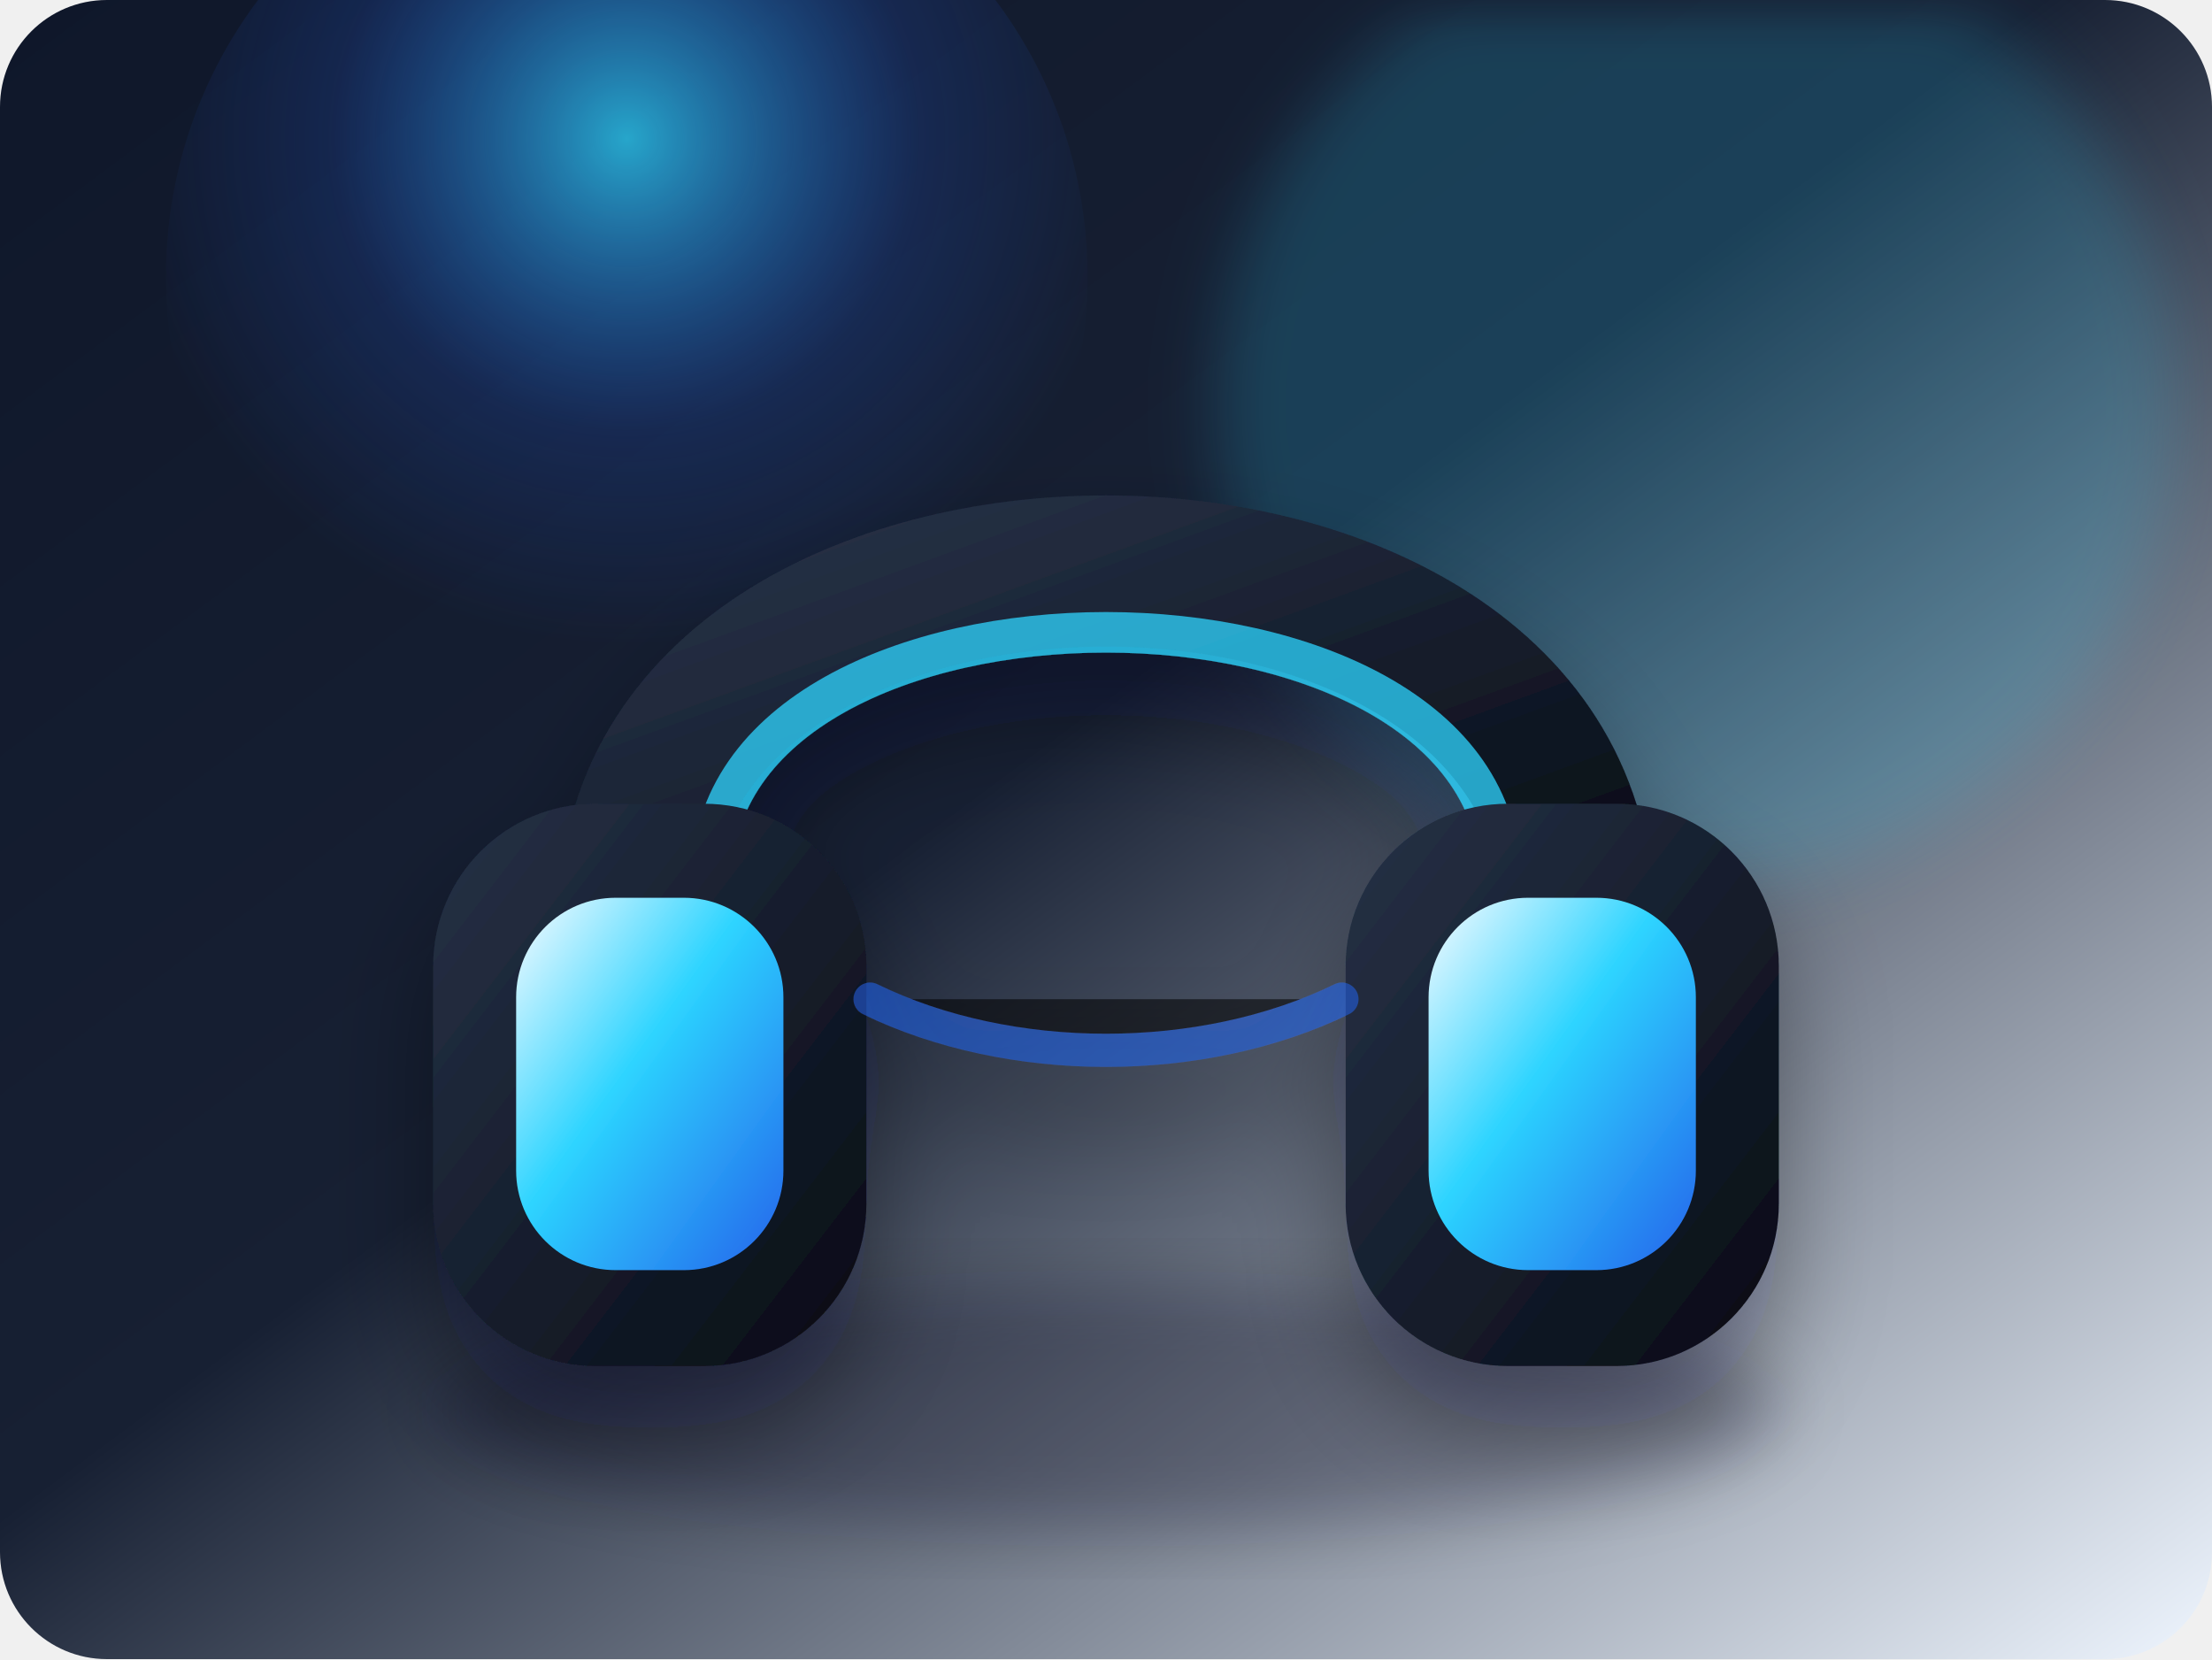
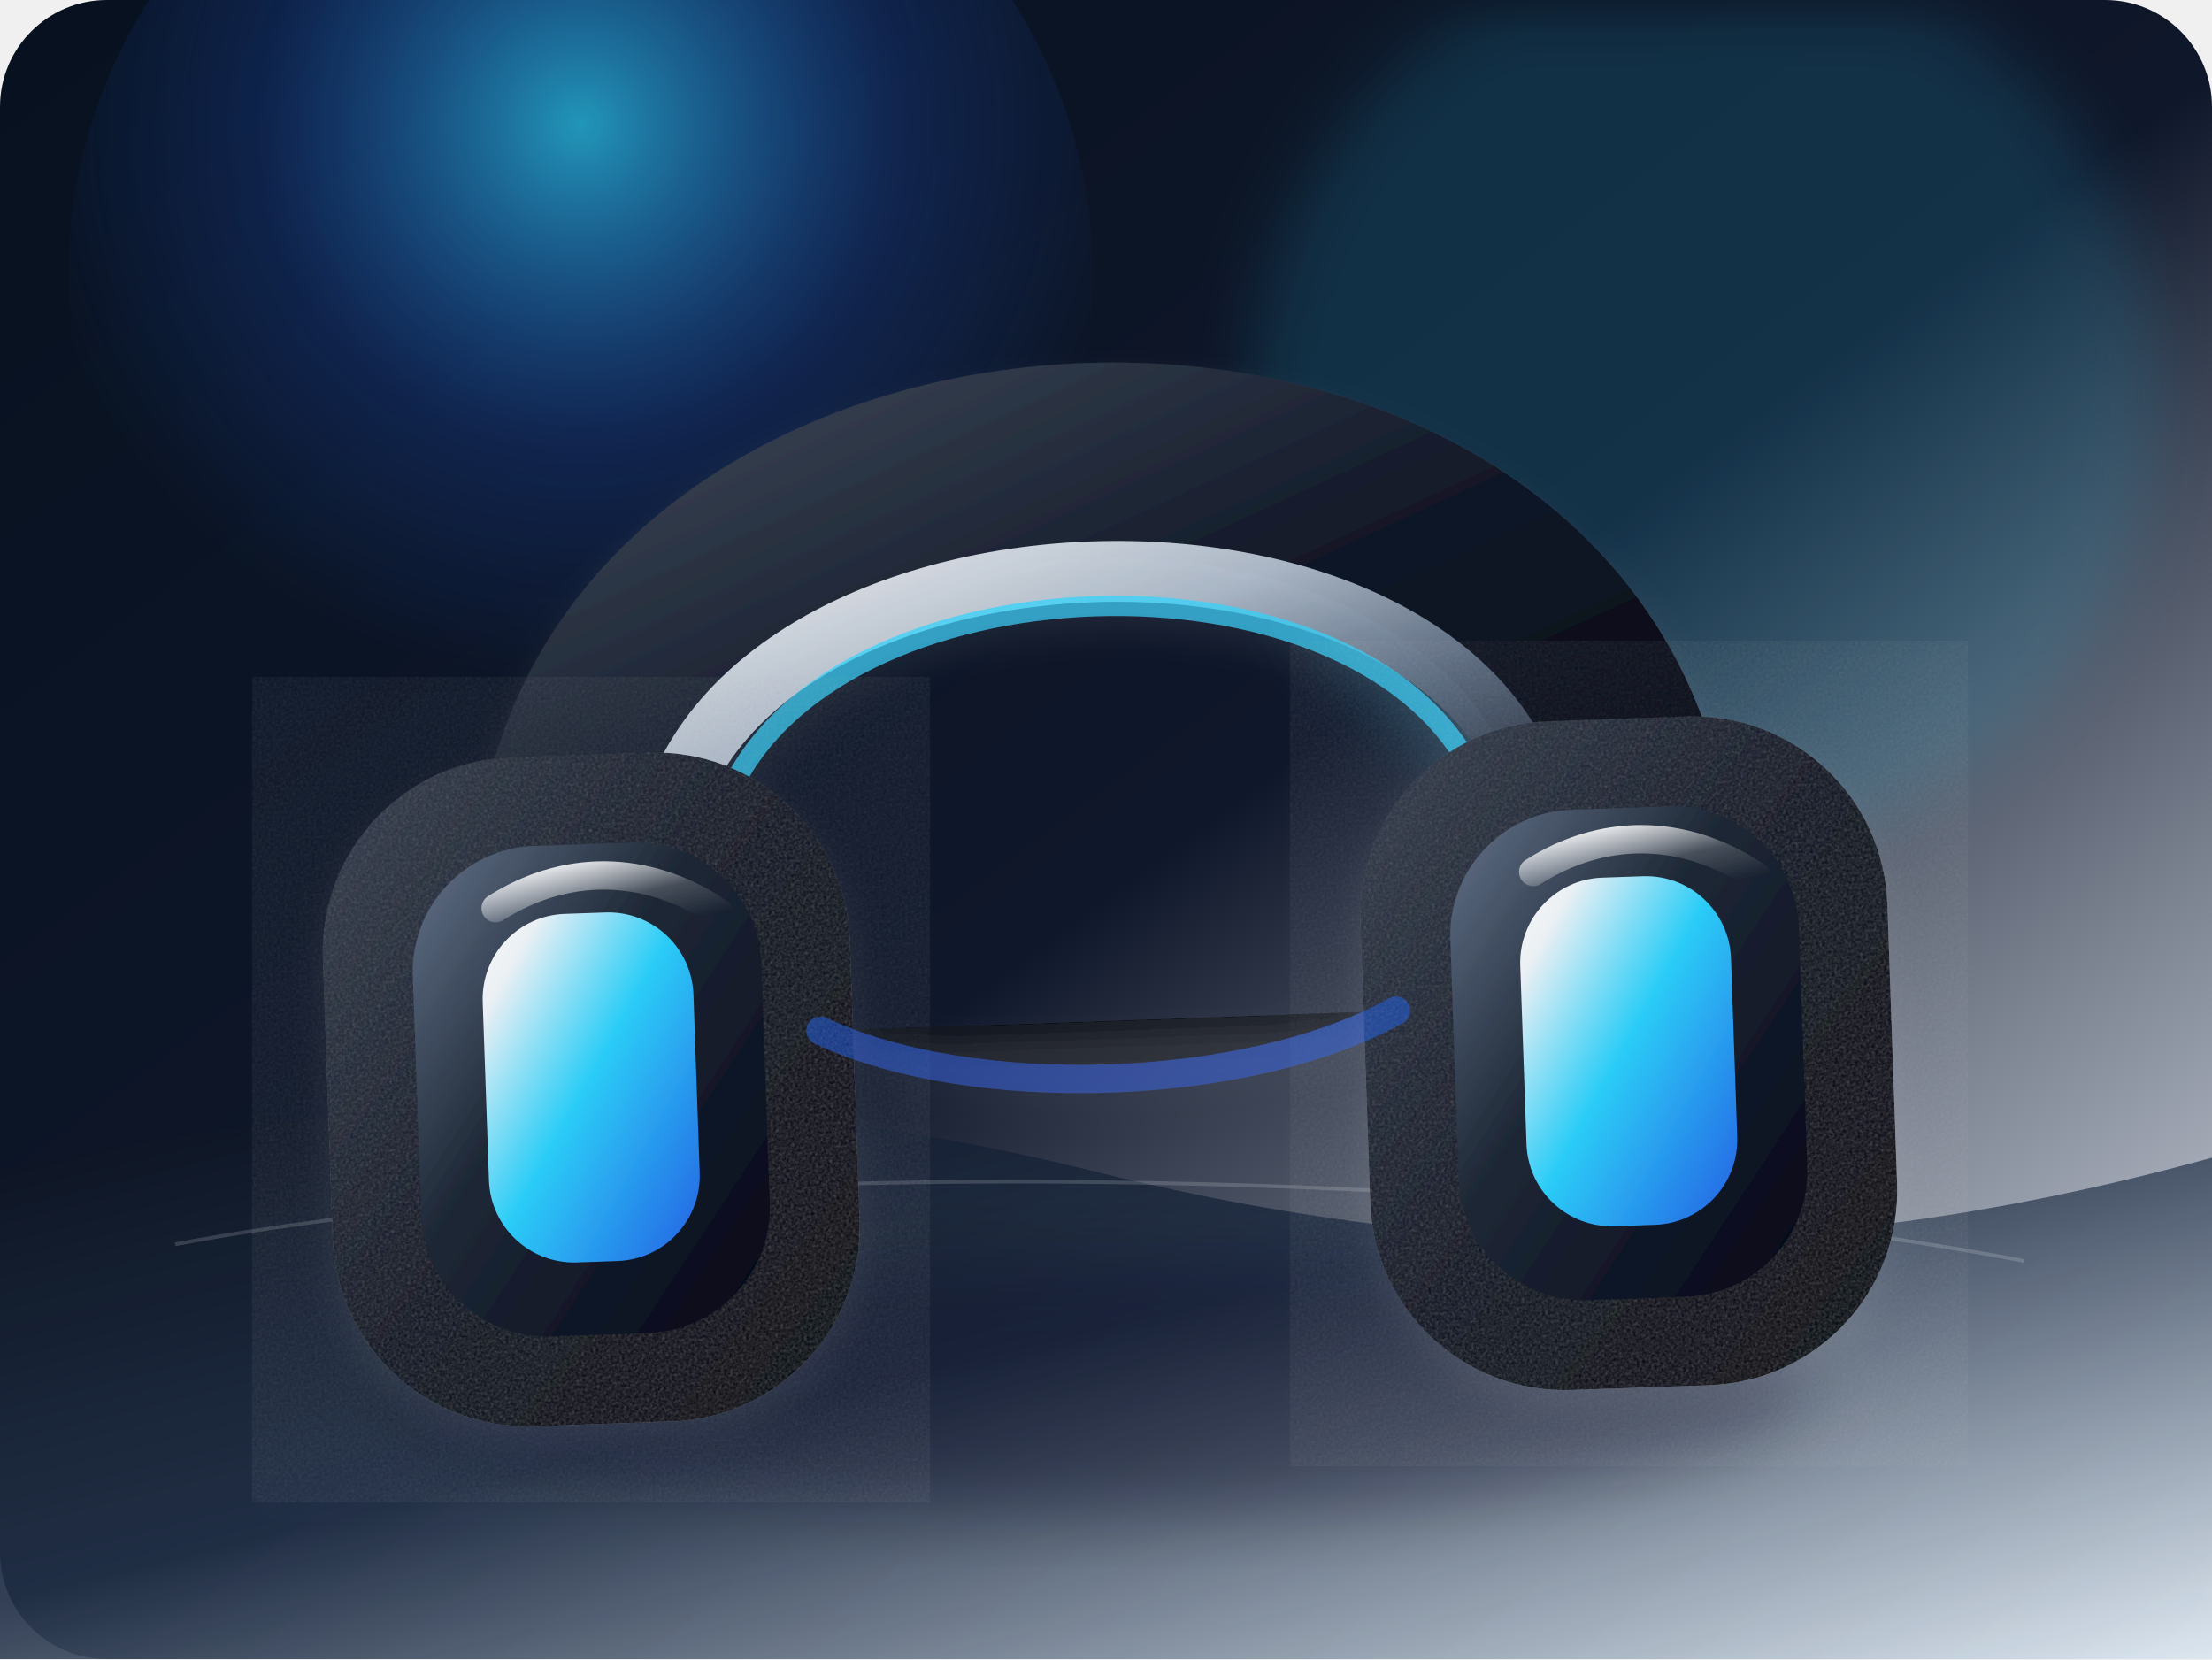
<svg xmlns="http://www.w3.org/2000/svg" width="1200" height="900" viewBox="0 0 1200 900" role="img" aria-labelledby="title desc">
  <defs>
    <linearGradient id="bg" x1="0" x2="1" y1="0" y2="1">
-       <stop offset="0%" stop-color="#0f172a" />
-       <stop offset="46%" stop-color="#172033" />
-       <stop offset="100%" stop-color="#eff6ff" />
+       <stop offset="0%" stop-color="#07111f" />
+       <stop offset="52%" stop-color="#0f172a" />
+       <stop offset="100%" stop-color="#e8eef7" />
+     </linearGradient>
+     <linearGradient id="floor" x1="0" x2="1" y1="0" y2="1">
+       <stop offset="0%" stop-color="#0b1220" />
+       <stop offset="45%" stop-color="#223047" />
+       <stop offset="100%" stop-color="#dbe6f0" />
    </linearGradient>
    <radialGradient id="halo" cx="50%" cy="35%" r="55%">
-       <stop offset="0%" stop-color="#2dd4ff" stop-opacity="0.75" />
-       <stop offset="58%" stop-color="#2563eb" stop-opacity="0.18" />
+       <stop offset="0%" stop-color="#2dd4ff" stop-opacity="0.68" />
+       <stop offset="58%" stop-color="#2563eb" stop-opacity="0.2" />
      <stop offset="100%" stop-color="#2563eb" stop-opacity="0" />
    </radialGradient>
    <linearGradient id="body" x1="0" x2="1" y1="0" y2="1">
-       <stop offset="0%" stop-color="#f8fbff" />
-       <stop offset="44%" stop-color="#2dd4ff" />
+       <stop offset="0%" stop-color="#ffffff" />
+       <stop offset="14%" stop-color="#f3f7fb" />
+       <stop offset="48%" stop-color="#2dd4ff" />
      <stop offset="100%" stop-color="#2563eb" />
    </linearGradient>
    <linearGradient id="darkBody" x1="0" x2="1" y1="0" y2="1">
-       <stop offset="0%" stop-color="#273247" />
-       <stop offset="100%" stop-color="#060b14" />
+       <stop offset="0%" stop-color="#3a465a" />
+       <stop offset="42%" stop-color="#141d2d" />
+       <stop offset="100%" stop-color="#04070d" />
+     </linearGradient>
+     <linearGradient id="rubber" x1="0" x2="1" y1="0" y2="1">
+       <stop offset="0%" stop-color="#374151" />
+       <stop offset="48%" stop-color="#111827" />
+       <stop offset="100%" stop-color="#030712" />
+     </linearGradient>
+     <linearGradient id="cushion" x1="0" x2="1" y1="0" y2="1">
+       <stop offset="0%" stop-color="#64748b" />
+       <stop offset="40%" stop-color="#1f2937" />
+       <stop offset="100%" stop-color="#020617" />
+     </linearGradient>
+     <linearGradient id="metal" x1="0" x2="1" y1="0" y2="1">
+       <stop offset="0%" stop-color="#f8fafc" />
+       <stop offset="36%" stop-color="#b6c2d1" />
+       <stop offset="66%" stop-color="#5b6b80" />
+       <stop offset="100%" stop-color="#111827" />
+     </linearGradient>
+     <linearGradient id="glass" x1="0" x2="1" y1="0" y2="1">
+       <stop offset="0%" stop-color="#ffffff" stop-opacity="0.88" />
+       <stop offset="55%" stop-color="#ffffff" stop-opacity="0.18" />
+       <stop offset="100%" stop-color="#ffffff" stop-opacity="0" />
    </linearGradient>
    <filter id="shadow" x="-30%" y="-30%" width="160%" height="170%">
-       <feDropShadow dx="0" dy="34" stdDeviation="28" flood-color="#020617" flood-opacity="0.38" />
+       <feDropShadow dx="0" dy="32" stdDeviation="24" flood-color="#020617" flood-opacity="0.45" />
+       <feDropShadow dx="0" dy="8" stdDeviation="8" flood-color="#ffffff" flood-opacity="0.08" />
    </filter>
    <filter id="soft" x="-20%" y="-20%" width="140%" height="140%">
      <feGaussianBlur stdDeviation="18" />
    </filter>
+     <filter id="texture" x="-8%" y="-8%" width="116%" height="116%">
+       <feTurbulence type="fractalNoise" baseFrequency="0.7" numOctaves="2" seed="8642" result="noise" />
+       <feColorMatrix in="noise" type="saturate" values="0" />
+       <feComponentTransfer>
+         <feFuncA type="table" tableValues="0 0.12" />
+       </feComponentTransfer>
+       <feBlend in="SourceGraphic" mode="soft-light" />
+     </filter>
+     <pattern id="fineMesh" width="28" height="28" patternUnits="userSpaceOnUse">
+       <path d="M0 14H28M14 0V28" stroke="#e2e8f0" stroke-width="1.2" opacity="0.12" />
+       <circle cx="14" cy="14" r="1.7" fill="#e2e8f0" opacity="0.2" />
+     </pattern>
  </defs>
  <rect width="1200" height="900" rx="58" fill="url(#bg)" />
-   <circle cx="340" cy="150" r="250" fill="url(#halo)" />
-   <circle cx="920" cy="220" r="260" fill="#2dd4ff" opacity="0.18" filter="url(#soft)" />
-   <ellipse cx="600" cy="764" rx="365" ry="66" fill="#020617" opacity="0.28" filter="url(#soft)" />
-   <g filter="url(#shadow)" transform="translate(0 12)">
-     <path d="M344 486 C344 235 856 235 856 486" fill="none" stroke="url(#darkBody)" stroke-width="82" stroke-linecap="round" />
-     <path d="M386 466 C386 286 814 286 814 466" fill="none" stroke="#2dd4ff" stroke-width="22" stroke-linecap="round" opacity="0.75" />
-     <rect x="235" y="424" width="235" height="305" rx="88" fill="url(#darkBody)" />
-     <rect x="730" y="424" width="235" height="305" rx="88" fill="url(#darkBody)" />
-     <rect x="280" y="475" width="145" height="202" rx="54" fill="url(#body)" />
-     <rect x="775" y="475" width="145" height="202" rx="54" fill="url(#body)" />
-     <path d="M472 530 C548 567 652 567 728 530" stroke="#2563eb" stroke-width="18" stroke-linecap="round" opacity="0.55" />
+   <circle cx="315" cy="150" r="278" fill="url(#halo)" />
+   <circle cx="925" cy="218" r="246" fill="#2dd4ff" opacity="0.14" filter="url(#soft)" />
+   <path d="M0 635 C210 590 392 585 596 636 C815 690 1004 682 1200 628 V900 H0 Z" fill="url(#floor)" opacity="0.92" />
+   <path d="M95 675 C358 625 828 632 1098 684" fill="none" stroke="#ffffff" stroke-width="2" opacity="0.16" />
+   <ellipse cx="600" cy="752" rx="380" ry="70" fill="#020617" opacity="0.32" filter="url(#soft)" />
+   <g transform="translate(600 535) scale(1.1) translate(-600 -535)">
+     <g filter="url(#shadow)" transform="rotate(-2 600 520) translate(0 4)">
+       <path d="M337 492 C337 198 863 198 863 492" fill="none" stroke="url(#rubber)" stroke-width="96" stroke-linecap="round" />
+       <path d="M382 466 C402 280 798 280 818 466" fill="none" stroke="url(#metal)" stroke-width="30" stroke-linecap="round" opacity="0.92" />
+       <path d="M416 432 C470 314 730 314 784 432" fill="none" stroke="#2dd4ff" stroke-width="10" stroke-linecap="round" opacity="0.7" />
+       <rect x="214" y="408" width="260" height="330" rx="96" fill="url(#rubber)" filter="url(#texture)" />
+       <rect x="726" y="408" width="260" height="330" rx="96" fill="url(#rubber)" filter="url(#texture)" />
+       <rect x="258" y="452" width="172" height="242" rx="62" fill="url(#cushion)" />
+       <rect x="770" y="452" width="172" height="242" rx="62" fill="url(#cushion)" />
+       <rect x="292" y="486" width="104" height="172" rx="42" fill="url(#body)" opacity="0.96" />
+       <rect x="804" y="486" width="104" height="172" rx="42" fill="url(#body)" opacity="0.96" />
+       <path d="M300 482 C334 462 374 462 410 488" fill="none" stroke="url(#glass)" stroke-width="14" stroke-linecap="round" />
+       <path d="M812 482 C846 462 886 462 922 488" fill="none" stroke="url(#glass)" stroke-width="14" stroke-linecap="round" />
+       <path d="M458 548 C532 586 668 586 742 548" stroke="#2563eb" stroke-width="14" stroke-linecap="round" opacity="0.5" />
+     </g>
  </g>
</svg>
